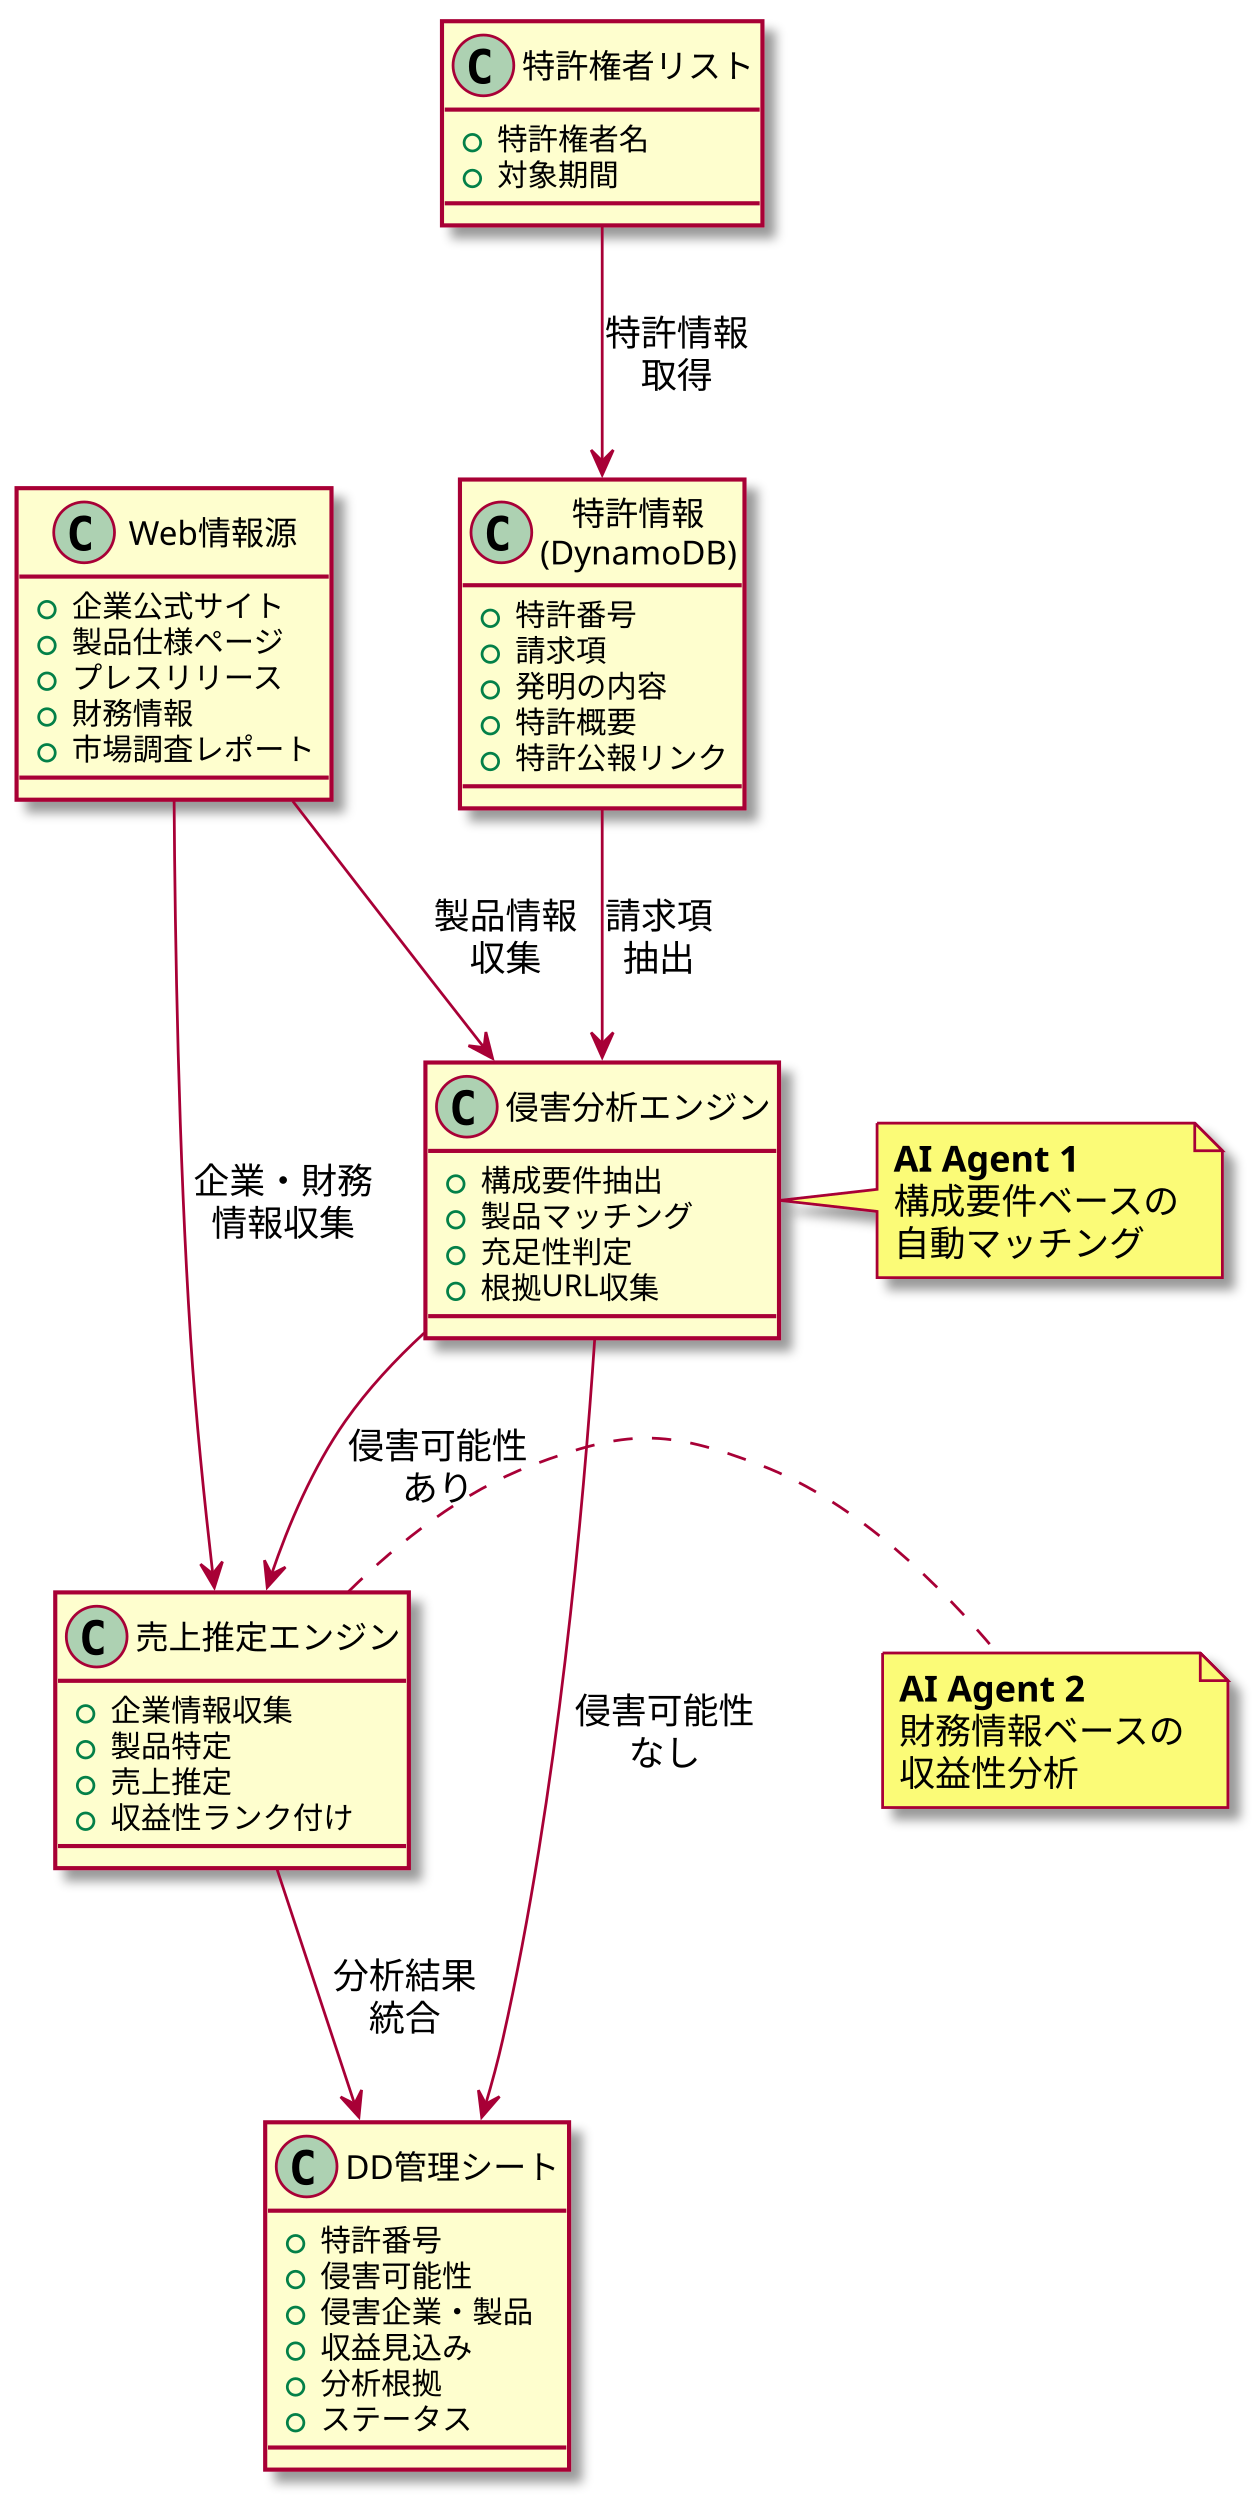
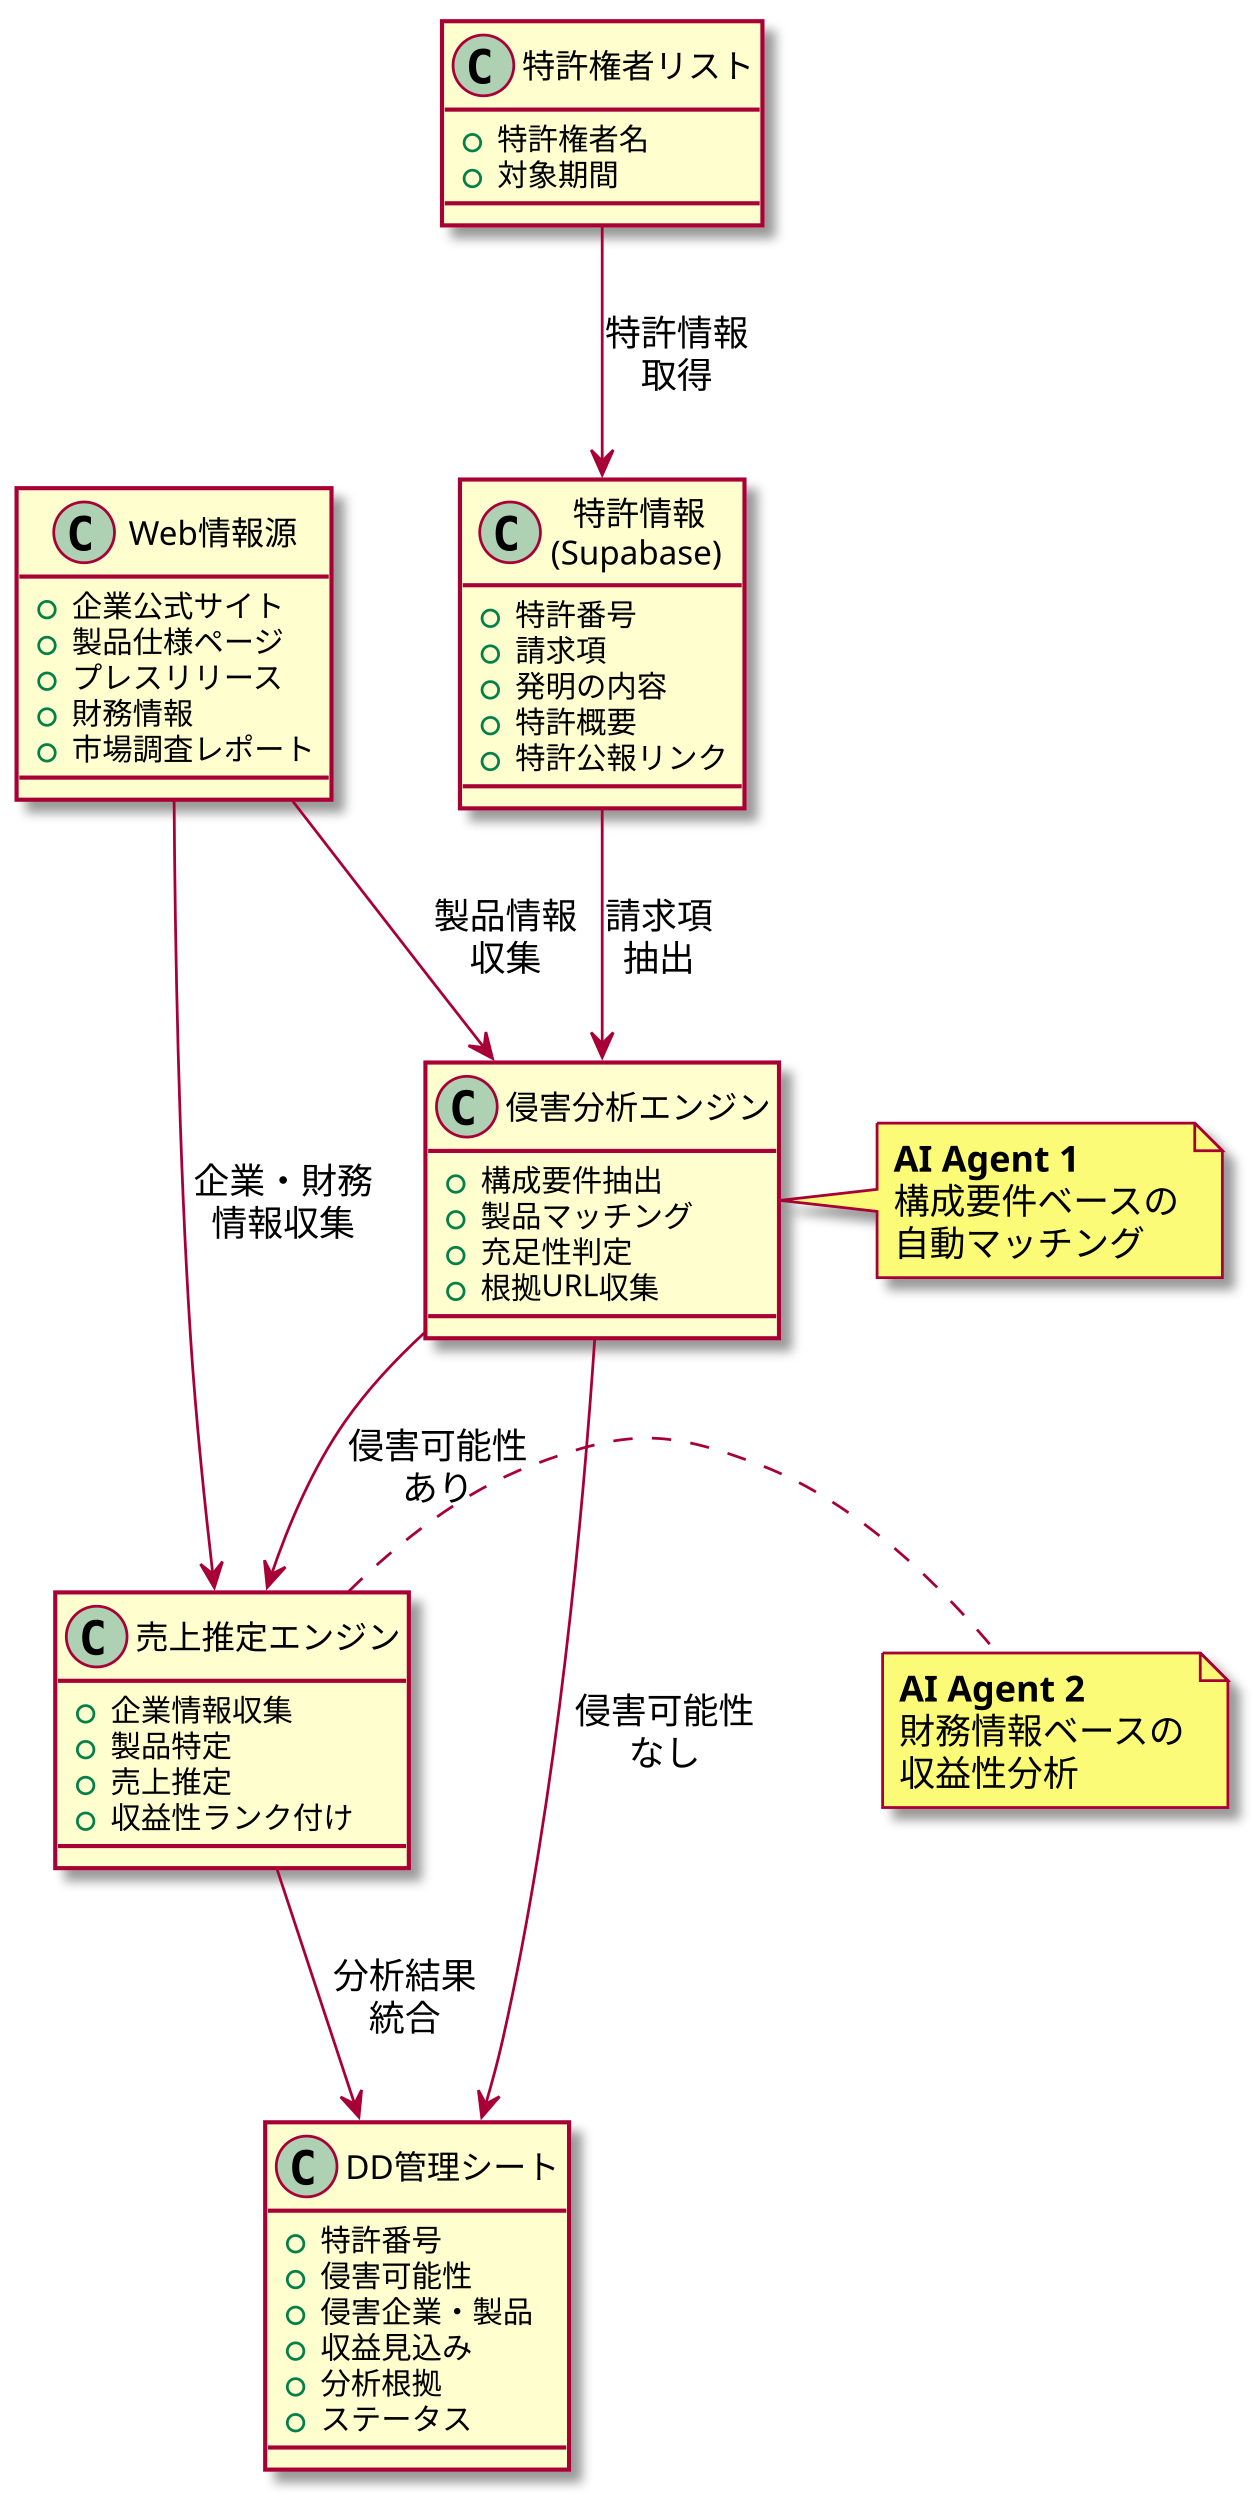
<svg xmlns="http://www.w3.org/2000/svg" contentScriptType="application/ecmascript" contentStyleType="text/css" height="905px" preserveAspectRatio="none" style="width:456px;height:905px;" version="1.1" viewBox="0 0 456 905" width="456px" zoomAndPan="magnify">
  <defs>
-     <filter height="300%" id="f1kr8qjem5eexd" width="300%" x="-1" y="-1">
+     <filter height="300%" id="f1acjpjw6azzl7" width="300%" x="-1" y="-1">
      <feGaussianBlur result="blurOut" stdDeviation="2.0" />
      <feColorMatrix in="blurOut" result="blurOut2" type="matrix" values="0 0 0 0 0 0 0 0 0 0 0 0 0 0 0 0 0 0 .4 0" />
      <feOffset dx="4.0" dy="4.0" in="blurOut2" result="blurOut3" />
      <feBlend in="SourceGraphic" in2="blurOut3" mode="normal" />
    </filter>
  </defs>
  <g>
-     <rect fill="#FEFECE" filter="url(#f1kr8qjem5eexd)" height="73.91" id="input" style="stroke: #A80036; stroke-width: 1.5;" width="116" x="160" y="7.68" />
+     <rect fill="#FEFECE" filter="url(#f1acjpjw6azzl7)" height="73.91" id="input" style="stroke: #A80036; stroke-width: 1.5;" width="116" x="160" y="7.68" />
    <ellipse cx="175" cy="23.68" fill="#ADD1B2" rx="11" ry="11" style="stroke: #A80036; stroke-width: 1.0;" />
    <path d="M177.473,29.823 Q176.892,30.122 176.253,30.271 Q175.614,30.421 174.908,30.421 Q172.401,30.421 171.082,28.769 Q169.762,27.117 169.762,23.996 Q169.762,20.866 171.082,19.215 Q172.401,17.563 174.908,17.563 Q175.614,17.563 176.261,17.712 Q176.909,17.862 177.473,18.16 L177.473,20.883 Q176.842,20.302 176.249,20.032 Q175.655,19.762 175.024,19.762 Q173.68,19.762 172.995,20.829 Q172.31,21.896 172.31,23.996 Q172.31,26.088 172.995,27.154 Q173.68,28.221 175.024,28.221 Q175.655,28.221 176.249,27.951 Q176.842,27.681 177.473,27.1 Z " />
    <text fill="#000000" font-family="sans-serif" font-size="12" lengthAdjust="spacingAndGlyphs" textLength="84" x="189" y="28.215">特許権者リスト</text>
    <line style="stroke: #A80036; stroke-width: 1.5;" x1="161" x2="275" y1="39.68" y2="39.68" />
    <ellipse cx="171" cy="51.657" fill="none" rx="3" ry="3" style="stroke: #038048; stroke-width: 1.0;" />
    <text fill="#000000" font-family="sans-serif" font-size="11" lengthAdjust="spacingAndGlyphs" textLength="55" x="180" y="54.315">特許権者名</text>
    <ellipse cx="171" cy="64.613" fill="none" rx="3" ry="3" style="stroke: #038048; stroke-width: 1.0;" />
    <text fill="#000000" font-family="sans-serif" font-size="11" lengthAdjust="spacingAndGlyphs" textLength="44" x="180" y="67.27">対象期間</text>
    <line style="stroke: #A80036; stroke-width: 1.5;" x1="161" x2="275" y1="73.59" y2="73.59" />
-     <rect fill="#FEFECE" filter="url(#f1kr8qjem5eexd)" height="119.041" id="patentdb" style="stroke: #A80036; stroke-width: 1.5;" width="103" x="166.5" y="173.59" />
-     <ellipse cx="181.5" cy="192.723" fill="#ADD1B2" rx="11" ry="11" style="stroke: #A80036; stroke-width: 1.0;" />
-     <path d="M183.973,198.866 Q183.392,199.165 182.753,199.314 Q182.114,199.464 181.408,199.464 Q178.901,199.464 177.582,197.812 Q176.262,196.16 176.262,193.039 Q176.262,189.909 177.582,188.257 Q178.901,186.606 181.408,186.606 Q182.114,186.606 182.761,186.755 Q183.409,186.905 183.973,187.203 L183.973,189.926 Q183.342,189.345 182.749,189.075 Q182.155,188.805 181.524,188.805 Q180.18,188.805 179.495,189.872 Q178.81,190.939 178.81,193.039 Q178.81,195.131 179.495,196.197 Q180.18,197.264 181.524,197.264 Q182.155,197.264 182.749,196.994 Q183.342,196.724 183.973,196.143 Z " />
-     <text fill="#000000" font-family="sans-serif" font-size="12" lengthAdjust="spacingAndGlyphs" textLength="48" x="207" y="190.192">特許情報</text>
-     <text fill="#000000" font-family="sans-serif" font-size="12" lengthAdjust="spacingAndGlyphs" textLength="71" x="195.5" y="204.324">(DynamoDB)</text>
+     <rect fill="#FEFECE" filter="url(#f1acjpjw6azzl7)" height="119.041" id="patentdb" style="stroke: #A80036; stroke-width: 1.5;" width="103" x="166.5" y="173.59" />
+     <ellipse cx="184.65" cy="192.723" fill="#ADD1B2" rx="11" ry="11" style="stroke: #A80036; stroke-width: 1.0;" />
+     <path d="M187.123,198.866 Q186.542,199.165 185.903,199.314 Q185.264,199.464 184.558,199.464 Q182.051,199.464 180.732,197.812 Q179.412,196.16 179.412,193.039 Q179.412,189.909 180.732,188.257 Q182.051,186.606 184.558,186.606 Q185.264,186.606 185.911,186.755 Q186.559,186.905 187.123,187.203 L187.123,189.926 Q186.492,189.345 185.899,189.075 Q185.305,188.805 184.674,188.805 Q183.33,188.805 182.645,189.872 Q181.96,190.939 181.96,193.039 Q181.96,195.131 182.645,196.197 Q183.33,197.264 184.674,197.264 Q185.305,197.264 185.899,196.994 Q186.492,196.724 187.123,196.143 Z " />
+     <text fill="#000000" font-family="sans-serif" font-size="12" lengthAdjust="spacingAndGlyphs" textLength="48" x="207.35" y="190.192">特許情報</text>
+     <text fill="#000000" font-family="sans-serif" font-size="12" lengthAdjust="spacingAndGlyphs" textLength="64" x="199.35" y="204.324">(Supabase)</text>
    <line style="stroke: #A80036; stroke-width: 1.5;" x1="167.5" x2="268.5" y1="211.856" y2="211.856" />
    <ellipse cx="177.5" cy="223.833" fill="none" rx="3" ry="3" style="stroke: #038048; stroke-width: 1.0;" />
    <text fill="#000000" font-family="sans-serif" font-size="11" lengthAdjust="spacingAndGlyphs" textLength="44" x="186.5" y="226.49">特許番号</text>
    <ellipse cx="177.5" cy="236.788" fill="none" rx="3" ry="3" style="stroke: #038048; stroke-width: 1.0;" />
    <text fill="#000000" font-family="sans-serif" font-size="11" lengthAdjust="spacingAndGlyphs" textLength="33" x="186.5" y="239.446">請求項</text>
    <ellipse cx="177.5" cy="249.743" fill="none" rx="3" ry="3" style="stroke: #038048; stroke-width: 1.0;" />
    <text fill="#000000" font-family="sans-serif" font-size="11" lengthAdjust="spacingAndGlyphs" textLength="55" x="186.5" y="252.4">発明の内容</text>
    <ellipse cx="177.5" cy="262.698" fill="none" rx="3" ry="3" style="stroke: #038048; stroke-width: 1.0;" />
    <text fill="#000000" font-family="sans-serif" font-size="11" lengthAdjust="spacingAndGlyphs" textLength="44" x="186.5" y="265.356">特許概要</text>
    <ellipse cx="177.5" cy="275.654" fill="none" rx="3" ry="3" style="stroke: #038048; stroke-width: 1.0;" />
    <text fill="#000000" font-family="sans-serif" font-size="11" lengthAdjust="spacingAndGlyphs" textLength="77" x="186.5" y="278.311">特許公報リンク</text>
    <line style="stroke: #A80036; stroke-width: 1.5;" x1="167.5" x2="268.5" y1="284.631" y2="284.631" />
-     <rect fill="#FEFECE" filter="url(#f1kr8qjem5eexd)" height="99.82" id="analysis" style="stroke: #A80036; stroke-width: 1.5;" width="128" x="154" y="384.63" />
+     <rect fill="#FEFECE" filter="url(#f1acjpjw6azzl7)" height="99.82" id="analysis" style="stroke: #A80036; stroke-width: 1.5;" width="128" x="154" y="384.63" />
    <ellipse cx="169" cy="400.63" fill="#ADD1B2" rx="11" ry="11" style="stroke: #A80036; stroke-width: 1.0;" />
    <path d="M171.473,406.773 Q170.892,407.072 170.253,407.221 Q169.614,407.371 168.908,407.371 Q166.401,407.371 165.082,405.719 Q163.762,404.067 163.762,400.946 Q163.762,397.817 165.082,396.165 Q166.401,394.513 168.908,394.513 Q169.614,394.513 170.261,394.662 Q170.909,394.812 171.473,395.111 L171.473,397.833 Q170.842,397.252 170.249,396.982 Q169.655,396.712 169.024,396.712 Q167.68,396.712 166.995,397.779 Q166.31,398.846 166.31,400.946 Q166.31,403.038 166.995,404.104 Q167.68,405.171 169.024,405.171 Q169.655,405.171 170.249,404.901 Q170.842,404.632 171.473,404.05 Z " />
    <text fill="#000000" font-family="sans-serif" font-size="12" lengthAdjust="spacingAndGlyphs" textLength="96" x="183" y="405.165">侵害分析エンジン</text>
    <line style="stroke: #A80036; stroke-width: 1.5;" x1="155" x2="281" y1="416.63" y2="416.63" />
    <ellipse cx="165" cy="428.608" fill="none" rx="3" ry="3" style="stroke: #038048; stroke-width: 1.0;" />
    <text fill="#000000" font-family="sans-serif" font-size="11" lengthAdjust="spacingAndGlyphs" textLength="66" x="174" y="431.265">構成要件抽出</text>
    <ellipse cx="165" cy="441.563" fill="none" rx="3" ry="3" style="stroke: #038048; stroke-width: 1.0;" />
    <text fill="#000000" font-family="sans-serif" font-size="11" lengthAdjust="spacingAndGlyphs" textLength="77" x="174" y="444.22">製品マッチング</text>
    <ellipse cx="165" cy="454.518" fill="none" rx="3" ry="3" style="stroke: #038048; stroke-width: 1.0;" />
    <text fill="#000000" font-family="sans-serif" font-size="11" lengthAdjust="spacingAndGlyphs" textLength="55" x="174" y="457.175">充足性判定</text>
    <ellipse cx="165" cy="467.473" fill="none" rx="3" ry="3" style="stroke: #038048; stroke-width: 1.0;" />
    <text fill="#000000" font-family="sans-serif" font-size="11" lengthAdjust="spacingAndGlyphs" textLength="65" x="174" y="470.13">根拠URL収集</text>
    <line style="stroke: #A80036; stroke-width: 1.5;" x1="155" x2="281" y1="476.45" y2="476.45" />
-     <rect fill="#FEFECE" filter="url(#f1kr8qjem5eexd)" height="99.82" id="revenue" style="stroke: #A80036; stroke-width: 1.5;" width="128" x="20" y="576.45" />
+     <rect fill="#FEFECE" filter="url(#f1acjpjw6azzl7)" height="99.82" id="revenue" style="stroke: #A80036; stroke-width: 1.5;" width="128" x="20" y="576.45" />
    <ellipse cx="35" cy="592.45" fill="#ADD1B2" rx="11" ry="11" style="stroke: #A80036; stroke-width: 1.0;" />
    <path d="M37.473,598.593 Q36.892,598.892 36.253,599.041 Q35.614,599.191 34.908,599.191 Q32.401,599.191 31.081,597.539 Q29.762,595.887 29.762,592.766 Q29.762,589.636 31.081,587.985 Q32.401,586.333 34.908,586.333 Q35.614,586.333 36.261,586.482 Q36.909,586.632 37.473,586.931 L37.473,589.653 Q36.842,589.072 36.249,588.802 Q35.655,588.533 35.024,588.533 Q33.68,588.533 32.995,589.599 Q32.31,590.666 32.31,592.766 Q32.31,594.858 32.995,595.924 Q33.68,596.991 35.024,596.991 Q35.655,596.991 36.249,596.721 Q36.842,596.452 37.473,595.87 Z " />
    <text fill="#000000" font-family="sans-serif" font-size="12" lengthAdjust="spacingAndGlyphs" textLength="96" x="49" y="596.985">売上推定エンジン</text>
    <line style="stroke: #A80036; stroke-width: 1.5;" x1="21" x2="147" y1="608.45" y2="608.45" />
    <ellipse cx="31" cy="620.428" fill="none" rx="3" ry="3" style="stroke: #038048; stroke-width: 1.0;" />
    <text fill="#000000" font-family="sans-serif" font-size="11" lengthAdjust="spacingAndGlyphs" textLength="66" x="40" y="623.085">企業情報収集</text>
    <ellipse cx="31" cy="633.383" fill="none" rx="3" ry="3" style="stroke: #038048; stroke-width: 1.0;" />
    <text fill="#000000" font-family="sans-serif" font-size="11" lengthAdjust="spacingAndGlyphs" textLength="44" x="40" y="636.04">製品特定</text>
    <ellipse cx="31" cy="646.338" fill="none" rx="3" ry="3" style="stroke: #038048; stroke-width: 1.0;" />
    <text fill="#000000" font-family="sans-serif" font-size="11" lengthAdjust="spacingAndGlyphs" textLength="44" x="40" y="648.995">売上推定</text>
    <ellipse cx="31" cy="659.293" fill="none" rx="3" ry="3" style="stroke: #038048; stroke-width: 1.0;" />
    <text fill="#000000" font-family="sans-serif" font-size="11" lengthAdjust="spacingAndGlyphs" textLength="88" x="40" y="661.95">収益性ランク付け</text>
    <line style="stroke: #A80036; stroke-width: 1.5;" x1="21" x2="147" y1="668.27" y2="668.27" />
-     <rect fill="#FEFECE" filter="url(#f1kr8qjem5eexd)" height="125.731" id="output" style="stroke: #A80036; stroke-width: 1.5;" width="110" x="96" y="768.27" />
+     <rect fill="#FEFECE" filter="url(#f1acjpjw6azzl7)" height="125.731" id="output" style="stroke: #A80036; stroke-width: 1.5;" width="110" x="96" y="768.27" />
    <ellipse cx="111" cy="784.27" fill="#ADD1B2" rx="11" ry="11" style="stroke: #A80036; stroke-width: 1.0;" />
    <path d="M113.473,790.413 Q112.892,790.712 112.253,790.861 Q111.614,791.011 110.908,791.011 Q108.401,791.011 107.082,789.359 Q105.762,787.707 105.762,784.586 Q105.762,781.457 107.082,779.805 Q108.401,778.153 110.908,778.153 Q111.614,778.153 112.261,778.302 Q112.909,778.452 113.473,778.75 L113.473,781.473 Q112.842,780.892 112.249,780.622 Q111.655,780.352 111.024,780.352 Q109.68,780.352 108.995,781.419 Q108.31,782.486 108.31,784.586 Q108.31,786.678 108.995,787.744 Q109.68,788.811 111.024,788.811 Q111.655,788.811 112.249,788.541 Q112.842,788.271 113.473,787.69 Z " />
    <text fill="#000000" font-family="sans-serif" font-size="12" lengthAdjust="spacingAndGlyphs" textLength="78" x="125" y="788.805">DD管理シート</text>
    <line style="stroke: #A80036; stroke-width: 1.5;" x1="97" x2="205" y1="800.27" y2="800.27" />
    <ellipse cx="107" cy="812.247" fill="none" rx="3" ry="3" style="stroke: #038048; stroke-width: 1.0;" />
    <text fill="#000000" font-family="sans-serif" font-size="11" lengthAdjust="spacingAndGlyphs" textLength="44" x="116" y="814.905">特許番号</text>
    <ellipse cx="107" cy="825.203" fill="none" rx="3" ry="3" style="stroke: #038048; stroke-width: 1.0;" />
    <text fill="#000000" font-family="sans-serif" font-size="11" lengthAdjust="spacingAndGlyphs" textLength="55" x="116" y="827.86">侵害可能性</text>
    <ellipse cx="107" cy="838.158" fill="none" rx="3" ry="3" style="stroke: #038048; stroke-width: 1.0;" />
    <text fill="#000000" font-family="sans-serif" font-size="11" lengthAdjust="spacingAndGlyphs" textLength="77" x="116" y="840.815">侵害企業・製品</text>
    <ellipse cx="107" cy="851.113" fill="none" rx="3" ry="3" style="stroke: #038048; stroke-width: 1.0;" />
    <text fill="#000000" font-family="sans-serif" font-size="11" lengthAdjust="spacingAndGlyphs" textLength="55" x="116" y="853.77">収益見込み</text>
    <ellipse cx="107" cy="864.068" fill="none" rx="3" ry="3" style="stroke: #038048; stroke-width: 1.0;" />
    <text fill="#000000" font-family="sans-serif" font-size="11" lengthAdjust="spacingAndGlyphs" textLength="44" x="116" y="866.725">分析根拠</text>
    <ellipse cx="107" cy="877.023" fill="none" rx="3" ry="3" style="stroke: #038048; stroke-width: 1.0;" />
    <text fill="#000000" font-family="sans-serif" font-size="11" lengthAdjust="spacingAndGlyphs" textLength="55" x="116" y="879.68">ステータス</text>
    <line style="stroke: #A80036; stroke-width: 1.5;" x1="97" x2="205" y1="886" y2="886" />
-     <rect fill="#FEFECE" filter="url(#f1kr8qjem5eexd)" height="112.775" id="web" style="stroke: #A80036; stroke-width: 1.5;" width="114" x="6" y="176.72" />
+     <rect fill="#FEFECE" filter="url(#f1acjpjw6azzl7)" height="112.775" id="web" style="stroke: #A80036; stroke-width: 1.5;" width="114" x="6" y="176.72" />
    <ellipse cx="30.45" cy="192.72" fill="#ADD1B2" rx="11" ry="11" style="stroke: #A80036; stroke-width: 1.0;" />
    <path d="M32.923,198.863 Q32.342,199.162 31.703,199.311 Q31.064,199.461 30.358,199.461 Q27.851,199.461 26.532,197.809 Q25.212,196.157 25.212,193.036 Q25.212,189.906 26.532,188.255 Q27.851,186.603 30.358,186.603 Q31.064,186.603 31.711,186.752 Q32.359,186.902 32.923,187.201 L32.923,189.923 Q32.292,189.342 31.699,189.072 Q31.105,188.803 30.474,188.803 Q29.13,188.803 28.445,189.869 Q27.76,190.936 27.76,193.036 Q27.76,195.128 28.445,196.194 Q29.13,197.261 30.474,197.261 Q31.105,197.261 31.699,196.991 Q32.292,196.721 32.923,196.14 Z " />
    <text fill="#000000" font-family="sans-serif" font-size="12" lengthAdjust="spacingAndGlyphs" textLength="61" x="46.55" y="197.255">Web情報源</text>
    <line style="stroke: #A80036; stroke-width: 1.5;" x1="7" x2="119" y1="208.72" y2="208.72" />
    <ellipse cx="17" cy="220.697" fill="none" rx="3" ry="3" style="stroke: #038048; stroke-width: 1.0;" />
    <text fill="#000000" font-family="sans-serif" font-size="11" lengthAdjust="spacingAndGlyphs" textLength="77" x="26" y="223.355">企業公式サイト</text>
    <ellipse cx="17" cy="233.653" fill="none" rx="3" ry="3" style="stroke: #038048; stroke-width: 1.0;" />
    <text fill="#000000" font-family="sans-serif" font-size="11" lengthAdjust="spacingAndGlyphs" textLength="77" x="26" y="236.31">製品仕様ページ</text>
    <ellipse cx="17" cy="246.608" fill="none" rx="3" ry="3" style="stroke: #038048; stroke-width: 1.0;" />
    <text fill="#000000" font-family="sans-serif" font-size="11" lengthAdjust="spacingAndGlyphs" textLength="77" x="26" y="249.265">プレスリリース</text>
    <ellipse cx="17" cy="259.563" fill="none" rx="3" ry="3" style="stroke: #038048; stroke-width: 1.0;" />
    <text fill="#000000" font-family="sans-serif" font-size="11" lengthAdjust="spacingAndGlyphs" textLength="44" x="26" y="262.22">財務情報</text>
    <ellipse cx="17" cy="272.518" fill="none" rx="3" ry="3" style="stroke: #038048; stroke-width: 1.0;" />
    <text fill="#000000" font-family="sans-serif" font-size="11" lengthAdjust="spacingAndGlyphs" textLength="88" x="26" y="275.175">市場調査レポート</text>
    <line style="stroke: #A80036; stroke-width: 1.5;" x1="7" x2="119" y1="281.495" y2="281.495" />
-     <path d="M317.5,406.57 L317.5,430.54 L282.23,434.54 L317.5,438.54 L317.5,462.502 A0,0 0 0 0 317.5,462.502 L442.5,462.502 A0,0 0 0 0 442.5,462.502 L442.5,416.57 L432.5,406.57 L317.5,406.57 A0,0 0 0 0 317.5,406.57 " fill="#FBFB77" filter="url(#f1kr8qjem5eexd)" style="stroke: #A80036; stroke-width: 1.0;" />
+     <path d="M317.5,406.57 L317.5,430.54 L282.23,434.54 L317.5,438.54 L317.5,462.502 A0,0 0 0 0 317.5,462.502 L442.5,462.502 A0,0 0 0 0 442.5,462.502 L442.5,416.57 L432.5,406.57 L317.5,406.57 A0,0 0 0 0 317.5,406.57 " fill="#FBFB77" filter="url(#f1acjpjw6azzl7)" style="stroke: #A80036; stroke-width: 1.0;" />
    <path d="M432.5,406.57 L432.5,416.57 L442.5,416.57 L432.5,406.57 " fill="#FBFB77" style="stroke: #A80036; stroke-width: 1.0;" />
    <text fill="#000000" font-family="sans-serif" font-size="13" font-weight="bold" lengthAdjust="spacingAndGlyphs" textLength="72" x="323.5" y="424.138">AI Agent 1</text>
    <text fill="#000000" font-family="sans-serif" font-size="13" lengthAdjust="spacingAndGlyphs" textLength="104" x="323.5" y="439.449">構成要件ベースの</text>
    <text fill="#000000" font-family="sans-serif" font-size="13" lengthAdjust="spacingAndGlyphs" textLength="91" x="323.5" y="454.76">自動マッチング</text>
-     <path d="M319.5,598.39 L319.5,654.322 L444.5,654.322 L444.5,608.39 L434.5,598.39 L319.5,598.39 " fill="#FBFB77" filter="url(#f1kr8qjem5eexd)" style="stroke: #A80036; stroke-width: 1.0;" />
+     <path d="M319.5,598.39 L319.5,654.322 L444.5,654.322 L444.5,608.39 L434.5,598.39 L319.5,598.39 " fill="#FBFB77" filter="url(#f1acjpjw6azzl7)" style="stroke: #A80036; stroke-width: 1.0;" />
    <path d="M434.5,598.39 L434.5,608.39 L444.5,608.39 L434.5,598.39 " fill="#FBFB77" style="stroke: #A80036; stroke-width: 1.0;" />
    <text fill="#000000" font-family="sans-serif" font-size="13" font-weight="bold" lengthAdjust="spacingAndGlyphs" textLength="72" x="325.5" y="615.958">AI Agent 2</text>
    <text fill="#000000" font-family="sans-serif" font-size="13" lengthAdjust="spacingAndGlyphs" textLength="104" x="325.5" y="631.269">財務情報ベースの</text>
    <text fill="#000000" font-family="sans-serif" font-size="13" lengthAdjust="spacingAndGlyphs" textLength="65" x="325.5" y="646.58">収益性分析</text>
    <path d="M218,82.03 C218,106.17 218,138.54 218,167.03 " fill="none" id="input-patentdb" style="stroke: #A80036; stroke-width: 1.0;" />
    <polygon fill="#A80036" points="218,171.91,222,162.91,218,166.91,214,162.91,218,171.91" style="stroke: #A80036; stroke-width: 1.0;" />
    <text fill="#000000" font-family="sans-serif" font-size="13" lengthAdjust="spacingAndGlyphs" textLength="52" x="219" y="125.158">特許情報</text>
    <text fill="#000000" font-family="sans-serif" font-size="13" lengthAdjust="spacingAndGlyphs" textLength="26" x="232" y="140.469">取得</text>
    <path d="M218,292.87 C218,319.78 218,351.51 218,378.01 " fill="none" id="patentdb-analysis" style="stroke: #A80036; stroke-width: 1.0;" />
    <polygon fill="#A80036" points="218,382.77,222,373.77,218,377.77,214,373.77,218,382.77" style="stroke: #A80036; stroke-width: 1.0;" />
    <text fill="#000000" font-family="sans-serif" font-size="13" lengthAdjust="spacingAndGlyphs" textLength="39" x="219" y="336.198">請求項</text>
    <text fill="#000000" font-family="sans-serif" font-size="13" lengthAdjust="spacingAndGlyphs" textLength="26" x="225.5" y="351.509">抽出</text>
    <path d="M105.96,289.99 C121.67,310.37 139.6,333.57 156,354.63 C162.2,362.6 168.78,371 175.24,379.24 " fill="none" id="web-analysis" style="stroke: #A80036; stroke-width: 1.0;" />
    <polygon fill="#A80036" points="178.3,383.15,175.886,373.601,175.212,379.218,169.595,378.543,178.3,383.15" style="stroke: #A80036; stroke-width: 1.0;" />
    <text fill="#000000" font-family="sans-serif" font-size="13" lengthAdjust="spacingAndGlyphs" textLength="52" x="157" y="336.198">製品情報</text>
    <text fill="#000000" font-family="sans-serif" font-size="13" lengthAdjust="spacingAndGlyphs" textLength="26" x="170" y="351.509">収集</text>
    <path d="M153.6,482.5 C143.08,492.21 133.01,503 125,514.45 C113.32,531.14 104.53,551.56 98.15,570.3 " fill="none" id="analysis-revenue" style="stroke: #A80036; stroke-width: 1.0;" />
    <polygon fill="#A80036" points="96.73,574.62,103.331,567.311,98.285,569.868,95.728,564.822,96.73,574.62" style="stroke: #A80036; stroke-width: 1.0;" />
    <text fill="#000000" font-family="sans-serif" font-size="13" lengthAdjust="spacingAndGlyphs" textLength="65" x="126" y="528.018">侵害可能性</text>
    <text fill="#000000" font-family="sans-serif" font-size="13" lengthAdjust="spacingAndGlyphs" textLength="26" x="145.5" y="543.329">あり</text>
    <path d="M63.03,289.85 C63.36,340.62 64.65,417.64 69,484.45 C70.83,512.63 74.04,543.86 77.02,569.75 " fill="none" id="web-revenue" style="stroke: #A80036; stroke-width: 1.0;" />
    <polygon fill="#A80036" points="77.59,574.71,80.533,565.311,77.017,569.743,72.586,566.227,77.59,574.71" style="stroke: #A80036; stroke-width: 1.0;" />
    <text fill="#000000" font-family="sans-serif" font-size="13" lengthAdjust="spacingAndGlyphs" textLength="65" x="70" y="432.108">企業・財務</text>
    <text fill="#000000" font-family="sans-serif" font-size="13" lengthAdjust="spacingAndGlyphs" textLength="52" x="76.5" y="447.419">情報収集</text>
    <path d="M100.3,676.7 C108.77,702.31 119.24,734 128.46,761.92 " fill="none" id="revenue-output" style="stroke: #A80036; stroke-width: 1.0;" />
    <polygon fill="#A80036" points="129.93,766.38,130.905,756.58,128.362,761.632,123.309,759.089,129.93,766.38" style="stroke: #A80036; stroke-width: 1.0;" />
    <text fill="#000000" font-family="sans-serif" font-size="13" lengthAdjust="spacingAndGlyphs" textLength="52" x="120.51" y="719.838">分析結果</text>
    <text fill="#000000" font-family="sans-serif" font-size="13" lengthAdjust="spacingAndGlyphs" textLength="26" x="133.51" y="735.149">統合</text>
    <path d="M215.28,484.83 C211.24,545.18 201.86,650.24 182,738.27 C180.26,745.99 178.11,753.97 175.77,761.86 " fill="none" id="analysis-output" style="stroke: #A80036; stroke-width: 1.0;" />
    <polygon fill="#A80036" points="174.38,766.42,180.828,758.975,175.836,761.637,173.175,756.645,174.38,766.42" style="stroke: #A80036; stroke-width: 1.0;" />
    <text fill="#000000" font-family="sans-serif" font-size="13" lengthAdjust="spacingAndGlyphs" textLength="65" x="208.09" y="623.928">侵害可能性</text>
    <text fill="#000000" font-family="sans-serif" font-size="13" lengthAdjust="spacingAndGlyphs" textLength="26" x="227.59" y="639.239">なし</text>
    <path d="M126.17,576.14 C144.48,558.12 167.46,539.93 192.5,530.45 C227,517.39 241.06,517.23 275.5,530.45 C310.58,543.92 341.33,574.86 360.65,597.99 " fill="none" id="revenue-GMN18" style="stroke: #A80036; stroke-width: 1.0; stroke-dasharray: 7.0,7.0;" />
  </g>
</svg>
